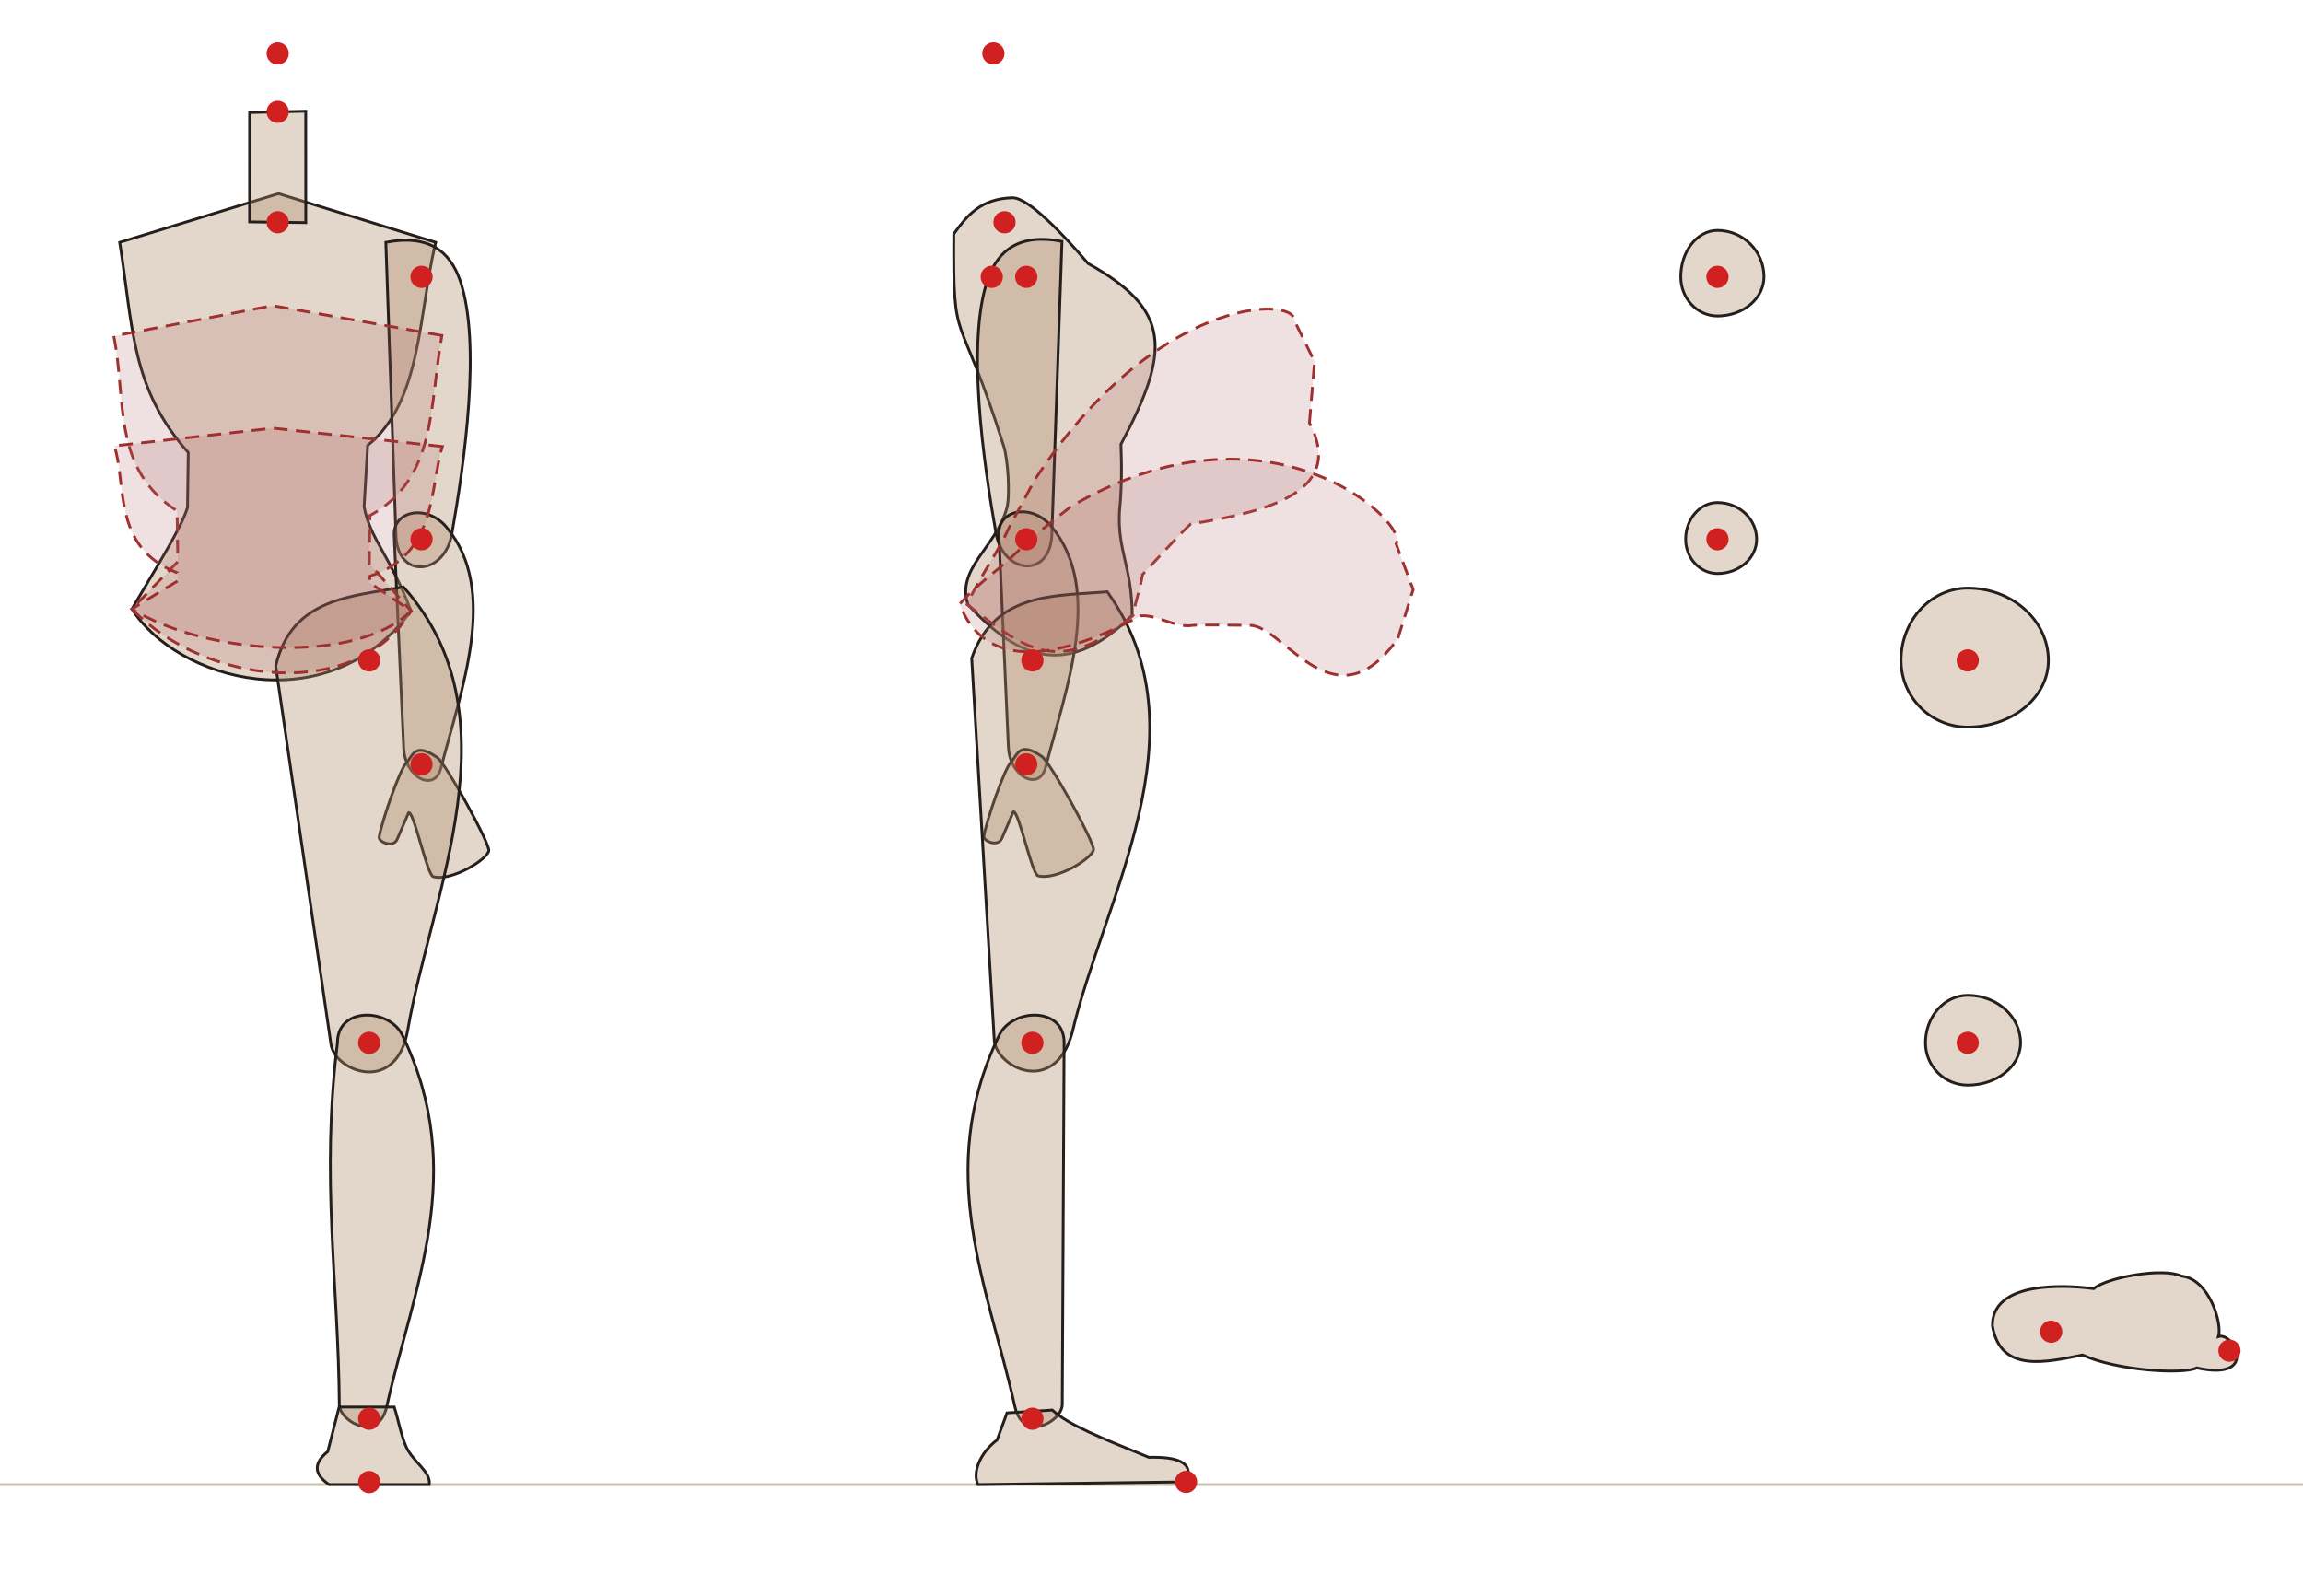
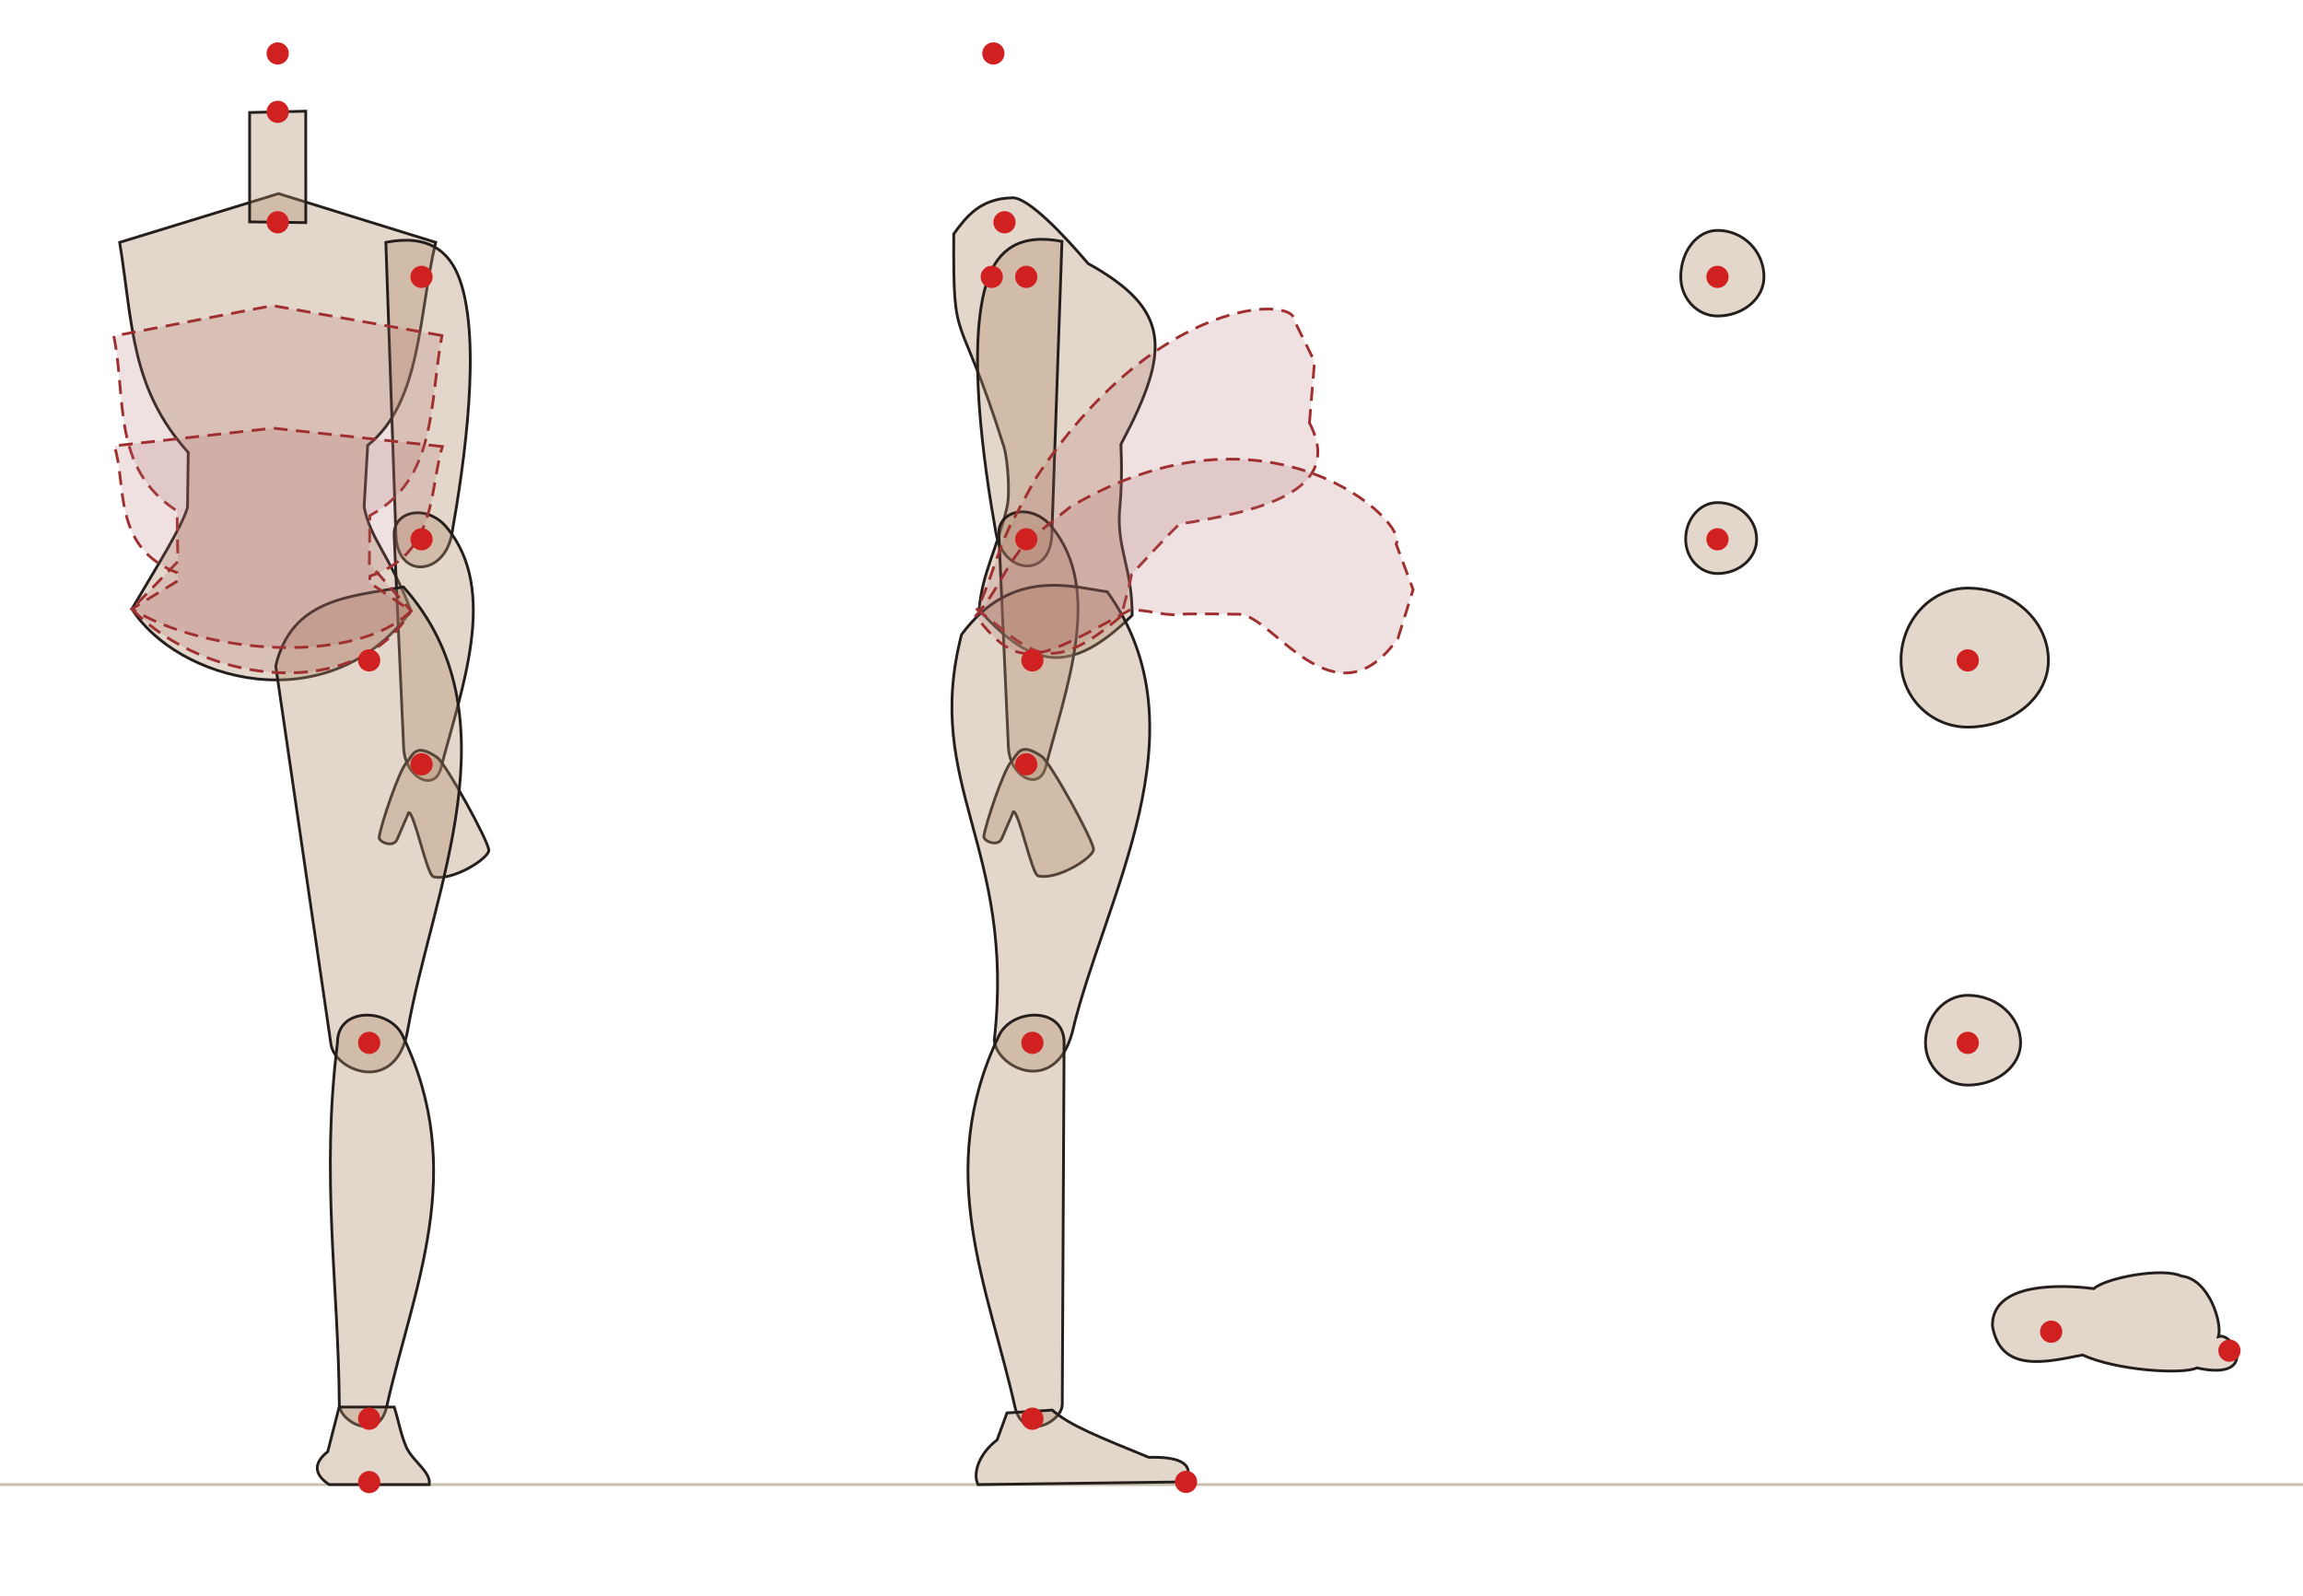
- <svg xmlns="http://www.w3.org/2000/svg" width="828.18" height="574.02" viewBox="-97.62 -534.02 828.18 574.02">
-   <line x1="-97.62" x2="730.56" y1="0" y2="0" stroke="#c9bfae" stroke-width="1" />
+ <svg xmlns="http://www.w3.org/2000/svg" width="828.18" height="574.02" viewBox="-97.62 -534.02 828.18 574.02" version="1.1" id="svg60">
+   <defs id="defs64" />
+   <line x1="-97.62" x2="730.56" y1="0" y2="0" stroke="#c9bfae" stroke-width="1" id="line2" />
  <g id="front">
    <path id="front-torso" style="fill:#b08a6a;fill-opacity:0.35;stroke:#241f1c;stroke-width:1" d="M 59.06 -446.84 L 2.53 -464.37 L -54.58 -446.84 C -49.79 -416.97 -50.65 -394.43 -29.92 -371.24 L -30.19 -351.5 C -32.16 -344.55 -41.23 -330.24 -50.18 -314.97 C -34.18 -289.59 20.05 -273.54 50.19 -314.27 C 42.54 -334.34 35.4 -340.31 33.32 -351.76 L 34.6 -373.81 C 54.02 -389.39 52.86 -420.97 59.06 -446.84 Z" />
    <path id="front-neck" style="fill:#b08a6a;fill-opacity:0.35;stroke:#241f1c;stroke-width:1" d="M 12.34 -453.94 L 12.33 -494.02 L -7.85 -493.55 L -7.86 -454.21 L 12.34 -453.94 Z" />
    <path id="front-upper-arm" style="fill:#b08a6a;fill-opacity:0.35;stroke:#241f1c;stroke-width:1" d="M 64.86 -341.89 C 62.21 -326.99 45.31 -325.53 44.76 -341.46 L 41.13 -446.85 C 56.29 -449.8 64.15 -443.82 67.85 -433.07 C 75.52 -410.76 69.4 -367.46 64.86 -341.89 Z" />
    <path id="front-forearm" style="fill:#b08a6a;fill-opacity:0.35;stroke:#241f1c;stroke-width:1" d="M 63 -344.32 C 81.96 -321.51 68.17 -285.86 60.94 -257.71 C 58.67 -248.86 48.03 -254.3 47.55 -264.89 L 44.12 -341.5 C 43.72 -350.3 55.9 -352.86 63 -344.32 Z" />
    <path id="front-hand" style="fill:#b08a6a;fill-opacity:0.35;stroke:#241f1c;stroke-width:1" d="M 48.5 -259.6 C 46.01 -257.05 39.44 -237.82 38.72 -232.86 C 38.47 -231.18 43.8 -228.86 45.2 -232.11 L 49.34 -241.72 C 51.35 -241.95 55.93 -219.24 58.22 -218.66 C 65.01 -216.93 77.96 -225.12 78.16 -228.09 C 78.35 -231 62.65 -259.45 59.57 -261.58 C 51.34 -267.26 50.88 -262.05 48.5 -259.6 Z" />
    <path id="front-thigh" style="fill:#b08a6a;fill-opacity:0.35;stroke:#241f1c;stroke-width:1" d="M 47.45 -322.89 C 88.72 -276.68 57.47 -212.63 49.02 -163.56 C 44.99 -140.23 23.24 -148.43 21.44 -158.1 L 1.53 -294.47 C 7.35 -319.28 29.34 -319.42 47.45 -322.89 Z" />
    <path id="front-shin" style="fill:#b08a6a;fill-opacity:0.35;stroke:#241f1c;stroke-width:1" d="M 47.1 -161.62 C 70.83 -112.45 50.96 -70.88 41.44 -28.05 C 38.54 -15.01 24.44 -22.53 24.4 -28.85 C 24.09 -72.15 17.73 -110.4 23.74 -158.96 C 23.67 -171.96 42.34 -171.46 47.1 -161.62 Z" />
    <path id="front-foot" style="fill:#b08a6a;fill-opacity:0.35;stroke:#241f1c;stroke-width:1" d="M 24.34 -27.90 L 44.14 -27.90 C 45.53 -23.71 46.55 -17.86 48.46 -13.55 C 50.80 -8.28 57.49 -4.58 56.74 -0.00 L 35.14 -0.00 L 20.74 -0.00 C 14.84 -4.01 15.39 -7.94 20.25 -11.88 Z" />
  </g>
  <g id="front-bend">
    <path id="front-bend-torso" style="fill:#b06a6a;fill-opacity:0.2;stroke:#a03030;stroke-width:1;stroke-dasharray:5 3" d="M 61.3 -413.33 L 0.39 -424.09 L -56.71 -413.14 C -52.08 -390.63 -57.62 -365.42 -33.94 -350.23 L -33.67 -332.02 L -50.18 -314.97 C -23.34 -287.24 30.92 -281.75 50.19 -314.27 L 35.2 -331.26 L 35.4 -348.56 C 59.56 -361.83 56.74 -388.38 61.3 -413.33 Z" />
    <path id="front-bend-torso-2" style="fill:#b06a6a;fill-opacity:0.2;stroke:#a03030;stroke-width:1;stroke-dasharray:5 3" d="M 61.47 -373.41 L 0.58 -380.01 L -56.53 -373.63 C -51.93 -360.17 -57.56 -337.13 -33.9 -327.99 L -33.64 -325.11 L -50.18 -314.97 C -23.38 -298.33 30.87 -294.9 50.18 -314.27 L 35.23 -324.46 L 35.44 -326.79 C 59.61 -334.65 56.86 -358.52 61.47 -373.41 Z" />
  </g>
  <g id="side">
-     <path id="side-torso" style="fill:#b08a6a;fill-opacity:0.35;stroke:#241f1c;stroke-width:1" d="M 293.66 -439.24 C 285.23 -449.14 272.25 -463.03 266.43 -462.88 C 255 -462.59 250.05 -456.35 245.36 -449.88 C 245.12 -406.77 246.82 -426.04 263.38 -373.37 C 264.78 -368.94 265.7 -356.12 264.47 -351.4 C 260.77 -337.27 246.1 -329.61 250.48 -316.55 C 269.13 -296.25 286.66 -290.2 309.52 -312.69 C 309.47 -330.02 304.16 -335.99 304.96 -350.13 C 305.77 -358.15 305.81 -366.18 305.48 -374.2 C 323.54 -408.25 323.42 -422.62 293.66 -439.24 Z" />
+     <path id="side-torso" style="fill:#b08a6a;fill-opacity:0.35;stroke:#241f1c;stroke-width:1" d="m 293.66,-439.24 c -8.43,-9.9 -21.41,-23.79 -27.23,-23.64 -11.43,0.29 -16.38,6.53 -21.07,13 -0.24,43.11 1.46,23.84 18.02,76.51 1.4,4.43 2.32,17.25 1.09,21.97 -3.289,14.13 -9.03,23.79 -9.99,36.85 18.65,20.3 32.18,24.35 55.04,1.86 -0.05,-17.33 -5.36,-23.3 -4.56,-37.44 0.81,-8.02 0.85,-16.05 0.52,-24.07 18.06,-34.05 17.94,-48.42 -11.82,-65.04 z" />
    <path id="side-upper-arm" style="fill:#b08a6a;fill-opacity:0.35;stroke:#241f1c;stroke-width:1" d="M 280.64 -341.8 C 280.09 -325.87 263.19 -327.33 260.54 -342.23 C 256 -367.8 249.88 -411.1 257.55 -433.41 C 261.25 -444.16 269.11 -450.14 284.27 -447.19 L 280.64 -341.8 Z" />
    <path id="side-forearm" style="fill:#b08a6a;fill-opacity:0.35;stroke:#241f1c;stroke-width:1" d="M 280.46 -344.66 C 299.42 -321.85 285.63 -286.2 278.4 -258.05 C 276.13 -249.2 265.49 -254.64 265.01 -265.23 L 261.58 -341.84 C 261.18 -350.64 273.36 -353.2 280.46 -344.66 Z" />
    <path id="side-hand" style="fill:#b08a6a;fill-opacity:0.35;stroke:#241f1c;stroke-width:1" d="M 265.96 -259.92 C 263.47 -257.37 256.9 -238.15 256.18 -233.18 C 255.93 -231.5 261.26 -229.18 262.66 -232.44 L 266.8 -242.05 C 268.81 -242.27 273.39 -219.56 275.68 -218.98 C 282.47 -217.26 295.42 -225.44 295.62 -228.42 C 295.81 -231.33 280.11 -259.78 277.03 -261.9 C 268.8 -267.59 268.34 -262.38 265.96 -259.92 Z" />
-     <path id="side-thigh" style="fill:#b08a6a;fill-opacity:0.35;stroke:#241f1c;stroke-width:1" d="M 300.57 -321.16 C 336.55 -271 299.1 -210.45 287.92 -162.43 C 281.54 -139.63 260.74 -150 259.93 -159.8 L 251.81 -297.25 C 260.12 -321.34 282.2 -319.54 300.57 -321.16 Z" />
+     <path id="side-thigh" style="fill:#b08a6a;fill-opacity:0.35;stroke:#241f1c;stroke-width:1" d="m 300.57,-321.16 c 35.98,50.16 -1.47,110.71 -12.65,158.73 -6.38,22.8 -27.18,12.43 -27.99,2.63 7.767,-69.831 -25.789,-91.565 -11.768,-145.963 18.152,-24.49 40.086,-17.002 52.408,-15.397 z" />
    <path id="side-shin" style="fill:#b08a6a;fill-opacity:0.35;stroke:#241f1c;stroke-width:1" d="M 285.04 -158.96 L 284.38 -28.85 C 284.34 -22.53 270.24 -15.01 267.34 -28.05 C 257.82 -70.88 237.95 -112.45 261.68 -161.62 C 266.44 -171.46 285.11 -171.96 285.04 -158.96 Z" />
    <path id="side-foot" style="fill:#b08a6a;fill-opacity:0.35;stroke:#241f1c;stroke-width:1" d="M 280.79 -26.80 C 286.89 -21.33 297.91 -17.01 315.53 -9.80 C 324.88 -10.06 332.24 -8.36 328.89 -0.98 L 291.49 -0.49 L 254.08 -0.00 C 252.04 -4.18 254.55 -11.21 260.94 -16.07 L 264.50 -25.78 Z" />
  </g>
  <g id="side-bend">
-     <path id="side-bend-torso" style="fill:#b06a6a;fill-opacity:0.2;stroke:#a03030;stroke-width:1;stroke-dasharray:5 3" d="M 373.27 -381.88 L 375.1 -403.95 L 367.78 -418.82 C 368.23 -427.42 318.08 -428 274.51 -361.45 L 265.56 -344.84 C 260.42 -333.75 255.28 -327.66 250.14 -316.57 C 269.1 -302.4 282.27 -288.83 309.86 -312.67 C 310.99 -319.23 312.13 -320.79 313.26 -327.36 C 314.76 -328.93 328.77 -344.29 330.63 -345.52 C 356.45 -349.73 386.69 -356.44 373.27 -381.88 Z" />
-     <path id="side-bend-torso-2" style="fill:#b06a6a;fill-opacity:0.2;stroke:#a03030;stroke-width:1;stroke-dasharray:5 3" d="M 405.1 -304.43 L 410.56 -321.94 L 404.44 -338.34 C 409.48 -345.58 359.11 -394.07 287.3 -351.69 L 271.71 -339.22 C 263.64 -330.06 255.57 -325.9 247.5 -316.74 C 255.82 -294.44 279.68 -294.75 312.5 -312.5 C 318.46 -312.98 324.43 -308.47 330.39 -308.96 C 332.5 -309.47 349.61 -309.04 351.83 -309.07 C 363.93 -309.19 382.23 -271.92 405.1 -304.43 Z" />
+     <path id="side-bend-torso" style="fill:#b06a6a;fill-opacity:0.2;stroke:#a03030;stroke-width:1;stroke-dasharray:5, 3" d="m 373.27,-381.88 1.83,-22.07 -7.32,-14.87 c 0.45,-8.6 -49.7,-9.18 -93.27,57.37 l -8.95,16.61 c -5.14,11.09 -6.632,19.004 -11.772,30.094 18.96,14.17 24.482,25.916 52.072,2.076 1.13,-6.56 2.27,-8.12 3.4,-14.69 1.5,-1.57 15.51,-16.93 17.37,-18.16 25.82,-4.21 60.06,-10.92 46.64,-36.36 z" />
+     <path id="side-bend-torso-2" style="fill:#b06a6a;fill-opacity:0.2;stroke:#a03030;stroke-width:1;stroke-dasharray:5, 3" d="m 405.1,-304.43 5.46,-17.51 -6.12,-16.4 c 5.04,-7.24 -45.33,-55.73 -117.14,-13.35 l -15.59,12.47 c -8.07,9.16 -10.363,17.576 -18.433,26.736 15.887,20.924 22.762,15.668 55.223,-2.017 5.96,-0.48 11.93,2.03 17.89,1.54 2.11,-0.51 19.22,-0.08 21.44,-0.11 12.1,-0.12 34.4,41.15 57.27,8.64 z" />
  </g>
  <g id="end">
    <path id="end-upper-arm" style="fill:#b08a6a;fill-opacity:0.35;stroke:#241f1c;stroke-width:1" d="M 520.00 -451.15 C 529.23 -451.15 536.72 -443.66 536.72 -434.43 C 536.72 -426.65 529.23 -420.35 520.00 -420.35 C 512.71 -420.35 506.80 -426.65 506.80 -434.43 C 506.80 -443.66 512.71 -451.15 520.00 -451.15 Z" />
    <path id="end-forearm" style="fill:#b08a6a;fill-opacity:0.35;stroke:#241f1c;stroke-width:1" d="M 520.00 -353.24 C 527.78 -353.24 534.08 -347.33 534.08 -340.04 C 534.08 -333.24 527.78 -327.72 520.00 -327.72 C 513.68 -327.72 508.56 -333.24 508.56 -340.04 C 508.56 -347.33 513.68 -353.24 520.00 -353.24 Z" />
    <path id="end-thigh" style="fill:#b08a6a;fill-opacity:0.35;stroke:#241f1c;stroke-width:1" d="M 610.00 -322.47 C 626.02 -322.47 639.00 -310.83 639.00 -296.47 C 639.00 -283.21 626.02 -272.47 610.00 -272.47 C 596.74 -272.47 586.00 -283.21 586.00 -296.47 C 586.00 -310.83 596.74 -322.47 610.00 -322.47 Z" />
    <path id="end-shin" style="fill:#b08a6a;fill-opacity:0.35;stroke:#241f1c;stroke-width:1" d="M 610.00 -176.00 C 620.50 -176.00 629.00 -168.34 629.00 -158.90 C 629.00 -150.50 620.50 -143.70 610.00 -143.70 C 601.60 -143.70 594.80 -150.50 594.80 -158.90 C 594.80 -168.34 601.60 -176.00 610.00 -176.00 Z" />
    <path id="end-foot" style="fill:#b08a6a;fill-opacity:0.35;stroke:#241f1c;stroke-width:1" d="M 655.33 -70.49 C 659.82 -74.43 680.00 -78.20 686.86 -75.01 C 696.86 -73.93 701.57 -57.97 700.16 -53.26 C 705.66 -55.03 714.90 -37.04 692.34 -41.98 C 687.55 -39.55 663.77 -40.93 651.27 -46.63 C 638.48 -44.10 621.77 -39.88 618.87 -57.12 C 618.79 -66.26 627.10 -69.71 635.93 -70.80 C 643.89 -71.79 652.27 -70.88 655.33 -70.49 Z" />
  </g>
  <g id="anchors">
    <circle id="anchor-shoulder" cx="53.97" cy="-434.43" r="4" style="fill:#d02020" />
    <circle id="anchor-elbow" cx="53.97" cy="-340.04" r="4" style="fill:#d02020" />
    <circle id="anchor-wrist" cx="53.97" cy="-259.08" r="4" style="fill:#d02020" />
    <circle id="anchor-hip" cx="35.14" cy="-296.47" r="4" style="fill:#d02020" />
    <circle id="anchor-knee" cx="35.14" cy="-158.9" r="4" style="fill:#d02020" />
    <circle id="anchor-ankle" cx="35.14" cy="-23.69" r="4" style="fill:#d02020" />
    <circle id="anchor-neck-base" cx="2.24" cy="-454.07" r="4" style="fill:#d02020" />
    <circle id="anchor-neck-top" cx="2.24" cy="-493.79" r="4" style="fill:#d02020" />
    <circle id="anchor-side-shoulder" cx="271.43" cy="-434.43" r="4" style="fill:#d02020" />
    <circle id="anchor-side-shoulder-far" cx="259.02" cy="-434.43" r="4" style="fill:#d02020" />
    <circle id="anchor-side-elbow" cx="271.43" cy="-340.04" r="4" style="fill:#d02020" />
    <circle id="anchor-side-wrist" cx="271.43" cy="-259.08" r="4" style="fill:#d02020" />
    <circle id="anchor-side-hip" cx="273.64" cy="-296.47" r="4" style="fill:#d02020" />
    <circle id="anchor-side-knee" cx="273.64" cy="-158.9" r="4" style="fill:#d02020" />
    <circle id="anchor-side-ankle" cx="273.64" cy="-23.69" r="4" style="fill:#d02020" />
    <circle id="anchor-side-neck-base" cx="263.61" cy="-454.07" r="4" style="fill:#d02020" />
    <circle id="anchor-toe" cx="35.14" cy="-0.90" r="4" style="fill:#d02020" />
    <circle id="anchor-side-toe" cx="328.89" cy="-0.98" r="4" style="fill:#d02020" />
    <circle id="anchor-head" cx="2.24" cy="-514.79" r="4" style="fill:#d02020" />
    <circle id="anchor-side-head" cx="259.61" cy="-514.79" r="4" style="fill:#d02020" />
    <circle id="anchor-end-shoulder" cx="520.00" cy="-434.43" r="4" style="fill:#d02020" />
    <circle id="anchor-end-elbow" cx="520.00" cy="-340.04" r="4" style="fill:#d02020" />
    <circle id="anchor-end-hip" cx="610.00" cy="-296.47" r="4" style="fill:#d02020" />
    <circle id="anchor-end-knee" cx="610.00" cy="-158.90" r="4" style="fill:#d02020" />
    <circle id="anchor-end-ankle" cx="640.00" cy="-55.00" r="4" style="fill:#d02020" />
    <circle id="anchor-end-toe" cx="704.11" cy="-48.17" r="4" style="fill:#d02020" />
  </g>
</svg>
